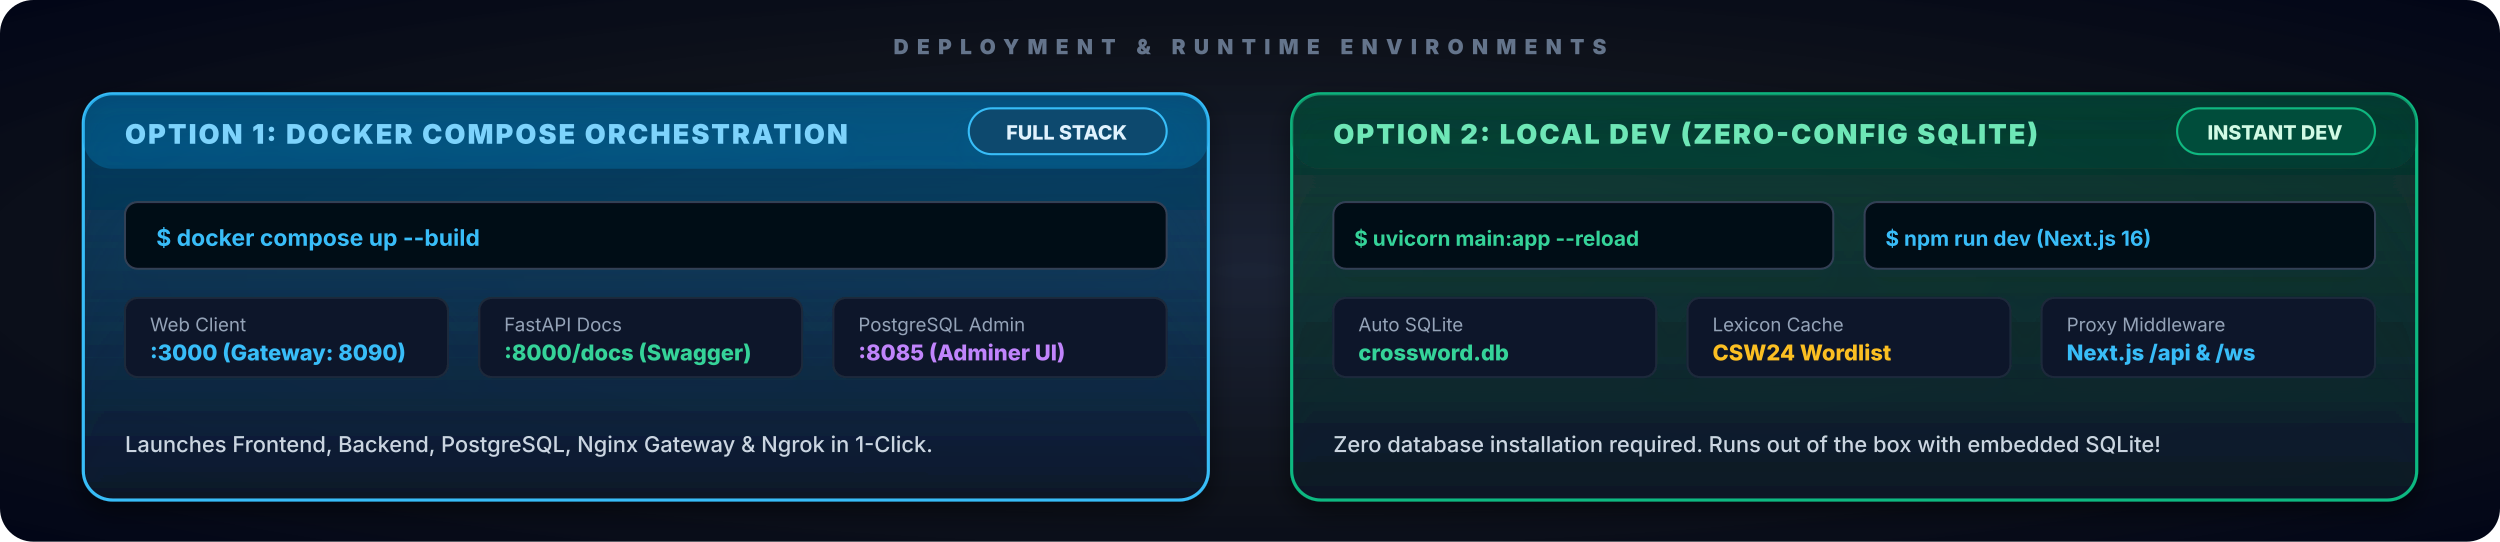
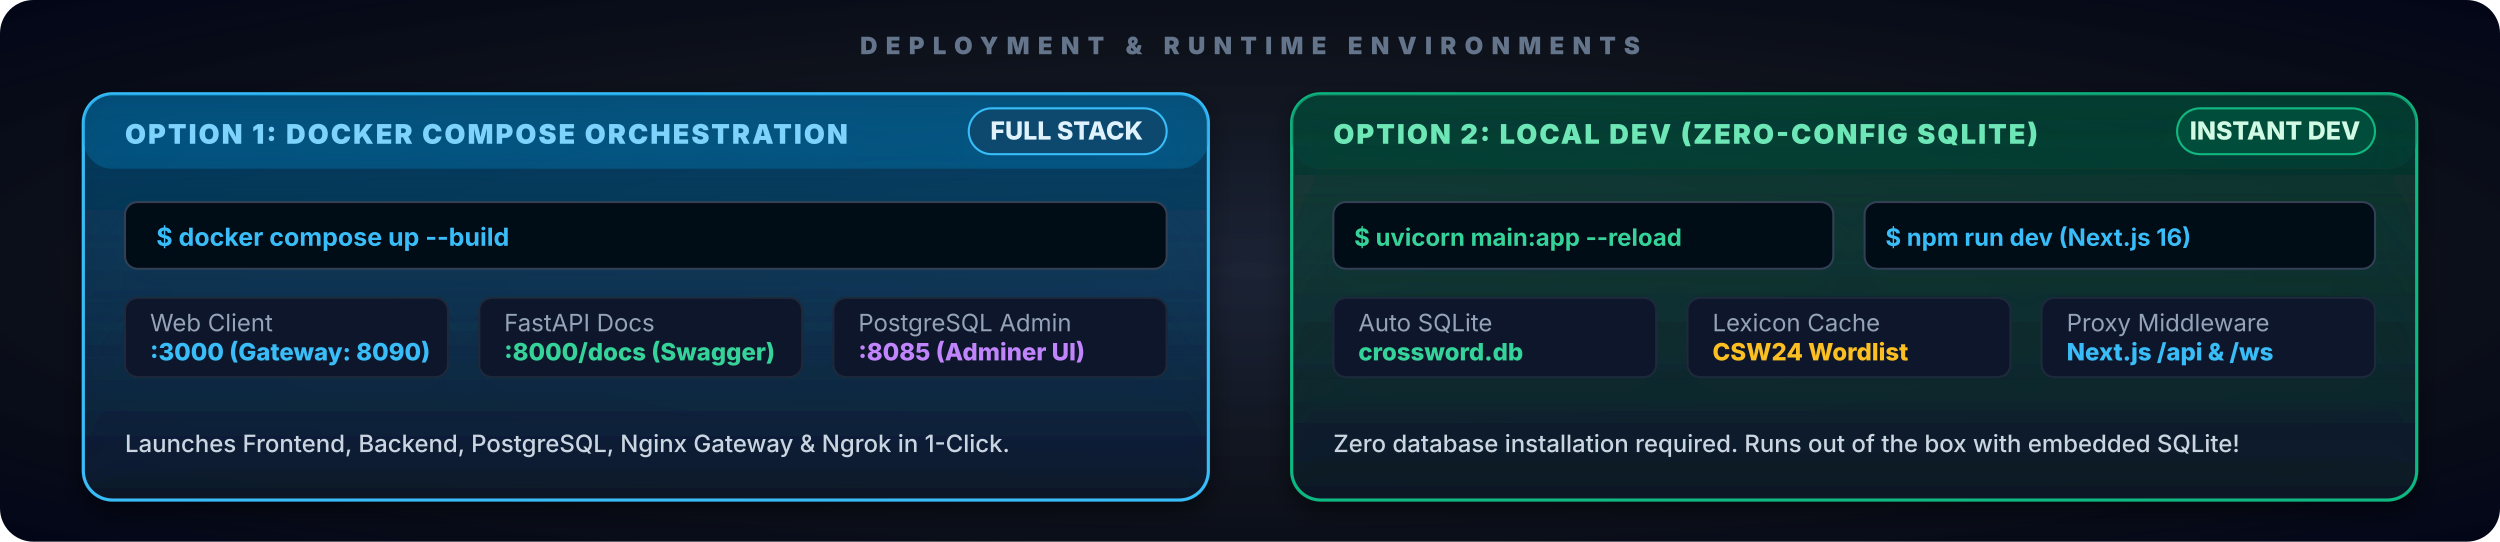
<svg xmlns="http://www.w3.org/2000/svg" viewBox="0 0 1200 260" width="100%" height="100%">
  <defs>
    <radialGradient id="qsBg" cx="50%" cy="50%" r="70%">
      <stop offset="0%" stop-color="#0f172a" stop-opacity="0.95" />
      <stop offset="60%" stop-color="#090d16" stop-opacity="0.98" />
      <stop offset="100%" stop-color="#020617" stop-opacity="1" />
    </radialGradient>
    <linearGradient id="qsCardDocker" x1="0%" y1="0%" x2="0%" y2="100%">
      <stop offset="0%" stop-color="#0369a1" stop-opacity="0.4" />
      <stop offset="100%" stop-color="#0f172a" stop-opacity="0.9" />
    </linearGradient>
    <linearGradient id="qsCardLocal" x1="0%" y1="0%" x2="0%" y2="100%">
      <stop offset="0%" stop-color="#065f46" stop-opacity="0.4" />
      <stop offset="100%" stop-color="#0f172a" stop-opacity="0.9" />
    </linearGradient>
    <filter id="qsShadow" x="-10%" y="-10%" width="120%" height="120%">
      <feDropShadow dx="0" dy="4" stdDeviation="6" flood-color="#000000" flood-opacity="0.6" />
    </filter>
    <style>
 @keyframes slowBorderGlow {
 0%, 100% { stroke-opacity: 0.4; }
 50% { stroke-opacity: 1.0; }
 }
 .anim-glow-docker { animation: slowBorderGlow 4s ease-in-out infinite; }
 .anim-glow-local { animation: slowBorderGlow 4.5s ease-in-out infinite 0.6s; }
 </style>
  </defs>
  <rect width="1200" height="260" fill="url(#qsBg)" rx="16" />
  <g transform="translate(600, 26)">
-     <text x="0" y="0" fill="#64748b" font-family="'Inter', sans-serif" font-size="10" font-weight="900" text-anchor="middle" letter-spacing="4">
+     <text x="0" y="0" fill="#64748b" font-family="'Inter', sans-serif" font-size="11.5" font-weight="900" text-anchor="middle" letter-spacing="4">
 DEPLOYMENT &amp; RUNTIME ENVIRONMENTS
 </text>
  </g>
  <g transform="translate(40, 45)" filter="url(#qsShadow)">
    <rect width="540" height="195" rx="14" fill="url(#qsCardDocker)" stroke="#38bdf8" stroke-width="1.5" class="anim-glow-docker" />
    <rect x="0" y="0" width="540" height="36" rx="14" fill="#0284c7" fill-opacity="0.3" />
    <text x="20" y="24" fill="#7dd3fc" font-family="'Inter', sans-serif" font-size="13" font-weight="900" letter-spacing="1">
 OPTION 1: DOCKER COMPOSE ORCHESTRATION
 </text>
    <rect x="425" y="7" width="95" height="22" rx="11" fill="#0c4a6e" stroke="#38bdf8" stroke-width="1" />
-     <text x="472" y="22" fill="#e0f2fe" font-family="'Inter', sans-serif" font-size="9.5" font-weight="800" text-anchor="middle">FULL STACK</text>
+     <text x="472" y="22" fill="#e0f2fe" font-family="'Inter', sans-serif" font-size="12" font-weight="800" text-anchor="middle">FULL STACK</text>
    <g transform="translate(20, 52)">
      <rect width="500" height="32" rx="6" fill="#030712" stroke="#334155" stroke-width="1" />
-       <text x="15" y="21" fill="#38bdf8" font-family="'Inter', monospace" font-size="11" font-weight="700">
+       <text x="15" y="21" fill="#38bdf8" font-family="'Inter', monospace" font-size="12" font-weight="700">
 $ docker compose up --build
 </text>
    </g>
-     <g transform="translate(20, 98)" font-family="'Inter', sans-serif" font-size="10.5">
+     <g transform="translate(20, 98)" font-family="'Inter', sans-serif" font-size="11.5">
      <rect x="0" y="0" width="155" height="38" rx="6" fill="#0f172a" stroke="#1e293b" stroke-width="1" />
-       <text x="12" y="16" fill="#94a3b8" font-size="9"> Web Client</text>
+       <text x="12" y="16" fill="#94a3b8" font-size="11.5"> Web Client</text>
      <text x="12" y="30" fill="#38bdf8" font-weight="800">:3000 (Gateway: 8090)</text>
      <rect x="170" y="0" width="155" height="38" rx="6" fill="#0f172a" stroke="#1e293b" stroke-width="1" />
-       <text x="12" y="16" fill="#94a3b8" font-size="9" transform="translate(170,0)"> FastAPI Docs</text>
+       <text x="12" y="16" fill="#94a3b8" font-size="11.5" transform="translate(170,0)"> FastAPI Docs</text>
      <text x="12" y="30" fill="#34d399" font-weight="800" transform="translate(170,0)">:8000/docs (Swagger)</text>
      <rect x="340" y="0" width="160" height="38" rx="6" fill="#0f172a" stroke="#1e293b" stroke-width="1" />
-       <text x="12" y="16" fill="#94a3b8" font-size="9" transform="translate(340,0)"> PostgreSQL Admin</text>
+       <text x="12" y="16" fill="#94a3b8" font-size="11.5" transform="translate(340,0)"> PostgreSQL Admin</text>
      <text x="12" y="30" fill="#c084fc" font-weight="800" transform="translate(340,0)">:8085 (Adminer UI)</text>
    </g>
-     <text x="20" y="172" fill="#cbd5e1" font-family="'Inter', sans-serif" font-size="10.5" font-weight="500">
+     <text x="20" y="172" fill="#cbd5e1" font-family="'Inter', sans-serif" font-size="11.5" font-weight="500">
 Launches Frontend, Backend, PostgreSQL, Nginx Gateway &amp; Ngrok in 1-Click.
 </text>
  </g>
  <g transform="translate(620, 45)" filter="url(#qsShadow)">
    <rect width="540" height="195" rx="14" fill="url(#qsCardLocal)" stroke="#10b981" stroke-width="1.5" class="anim-glow-local" />
    <rect x="0" y="0" width="540" height="36" rx="14" fill="#064e3b" fill-opacity="0.3" />
    <text x="20" y="24" fill="#6ee7b7" font-family="'Inter', sans-serif" font-size="13" font-weight="900" letter-spacing="1">
 OPTION 2: LOCAL DEV (ZERO-CONFIG SQLITE)
 </text>
    <rect x="425" y="7" width="95" height="22" rx="11" fill="#064e3b" stroke="#10b981" stroke-width="1" />
-     <text x="472" y="22" fill="#d1fae5" font-family="'Inter', sans-serif" font-size="9.5" font-weight="800" text-anchor="middle">INSTANT DEV</text>
+     <text x="472" y="22" fill="#d1fae5" font-family="'Inter', sans-serif" font-size="12" font-weight="800" text-anchor="middle">INSTANT DEV</text>
    <g transform="translate(20, 52)">
      <rect width="240" height="32" rx="6" fill="#030712" stroke="#334155" stroke-width="1" />
-       <text x="10" y="21" fill="#34d399" font-family="'Inter', monospace" font-size="10" font-weight="700">
+       <text x="10" y="21" fill="#34d399" font-family="'Inter', monospace" font-size="11.5" font-weight="700">
 $ uvicorn main:app --reload
 </text>
      <rect x="255" y="0" width="245" height="32" rx="6" fill="#030712" stroke="#334155" stroke-width="1" />
-       <text x="265" y="21" fill="#38bdf8" font-family="'Inter', monospace" font-size="10" font-weight="700">
+       <text x="265" y="21" fill="#38bdf8" font-family="'Inter', monospace" font-size="11.5" font-weight="700">
 $ npm run dev (Next.js 16)
 </text>
    </g>
-     <g transform="translate(20, 98)" font-family="'Inter', sans-serif" font-size="10.5">
+     <g transform="translate(20, 98)" font-family="'Inter', sans-serif" font-size="11.5">
      <rect x="0" y="0" width="155" height="38" rx="6" fill="#0f172a" stroke="#1e293b" stroke-width="1" />
-       <text x="12" y="16" fill="#94a3b8" font-size="9"> Auto SQLite</text>
+       <text x="12" y="16" fill="#94a3b8" font-size="11.5"> Auto SQLite</text>
      <text x="12" y="30" fill="#34d399" font-weight="800">crossword.db</text>
      <rect x="170" y="0" width="155" height="38" rx="6" fill="#0f172a" stroke="#1e293b" stroke-width="1" />
-       <text x="12" y="16" fill="#94a3b8" font-size="9" transform="translate(170,0)"> Lexicon Cache</text>
+       <text x="12" y="16" fill="#94a3b8" font-size="11.5" transform="translate(170,0)"> Lexicon Cache</text>
      <text x="12" y="30" fill="#fbbf24" font-weight="800" transform="translate(170,0)">CSW24 Wordlist</text>
      <rect x="340" y="0" width="160" height="38" rx="6" fill="#0f172a" stroke="#1e293b" stroke-width="1" />
-       <text x="12" y="16" fill="#94a3b8" font-size="9" transform="translate(340,0)"> Proxy Middleware</text>
+       <text x="12" y="16" fill="#94a3b8" font-size="11.5" transform="translate(340,0)"> Proxy Middleware</text>
      <text x="12" y="30" fill="#38bdf8" font-weight="800" transform="translate(340,0)">Next.js /api &amp; /ws</text>
    </g>
-     <text x="20" y="172" fill="#cbd5e1" font-family="'Inter', sans-serif" font-size="10.5" font-weight="500">
+     <text x="20" y="172" fill="#cbd5e1" font-family="'Inter', sans-serif" font-size="11.5" font-weight="500">
 Zero database installation required. Runs out of the box with embedded SQLite!
 </text>
  </g>
</svg>
